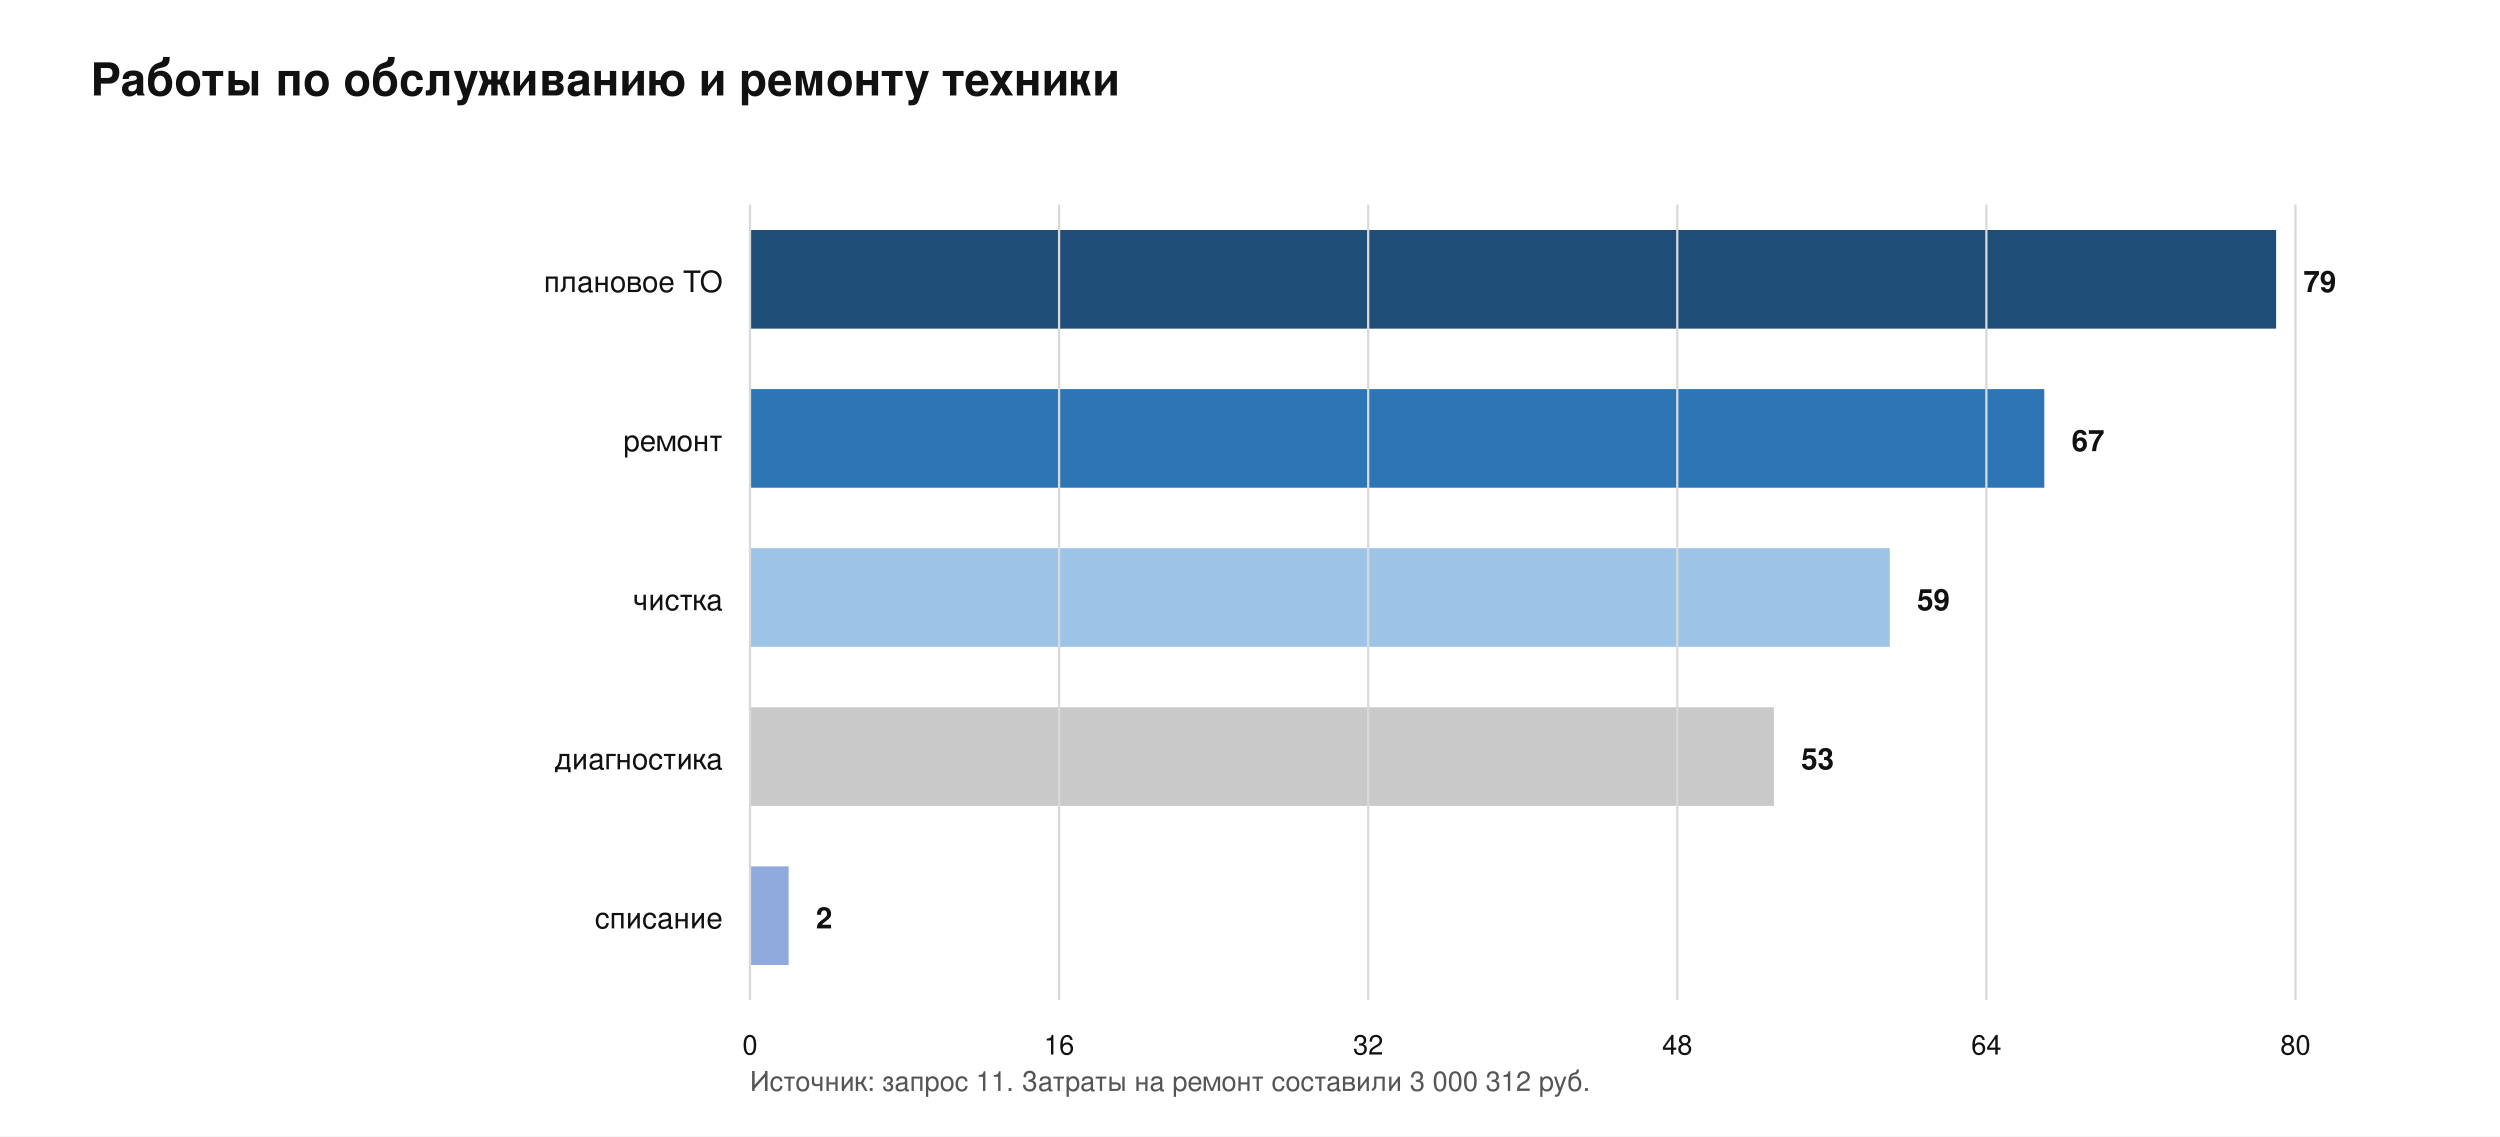
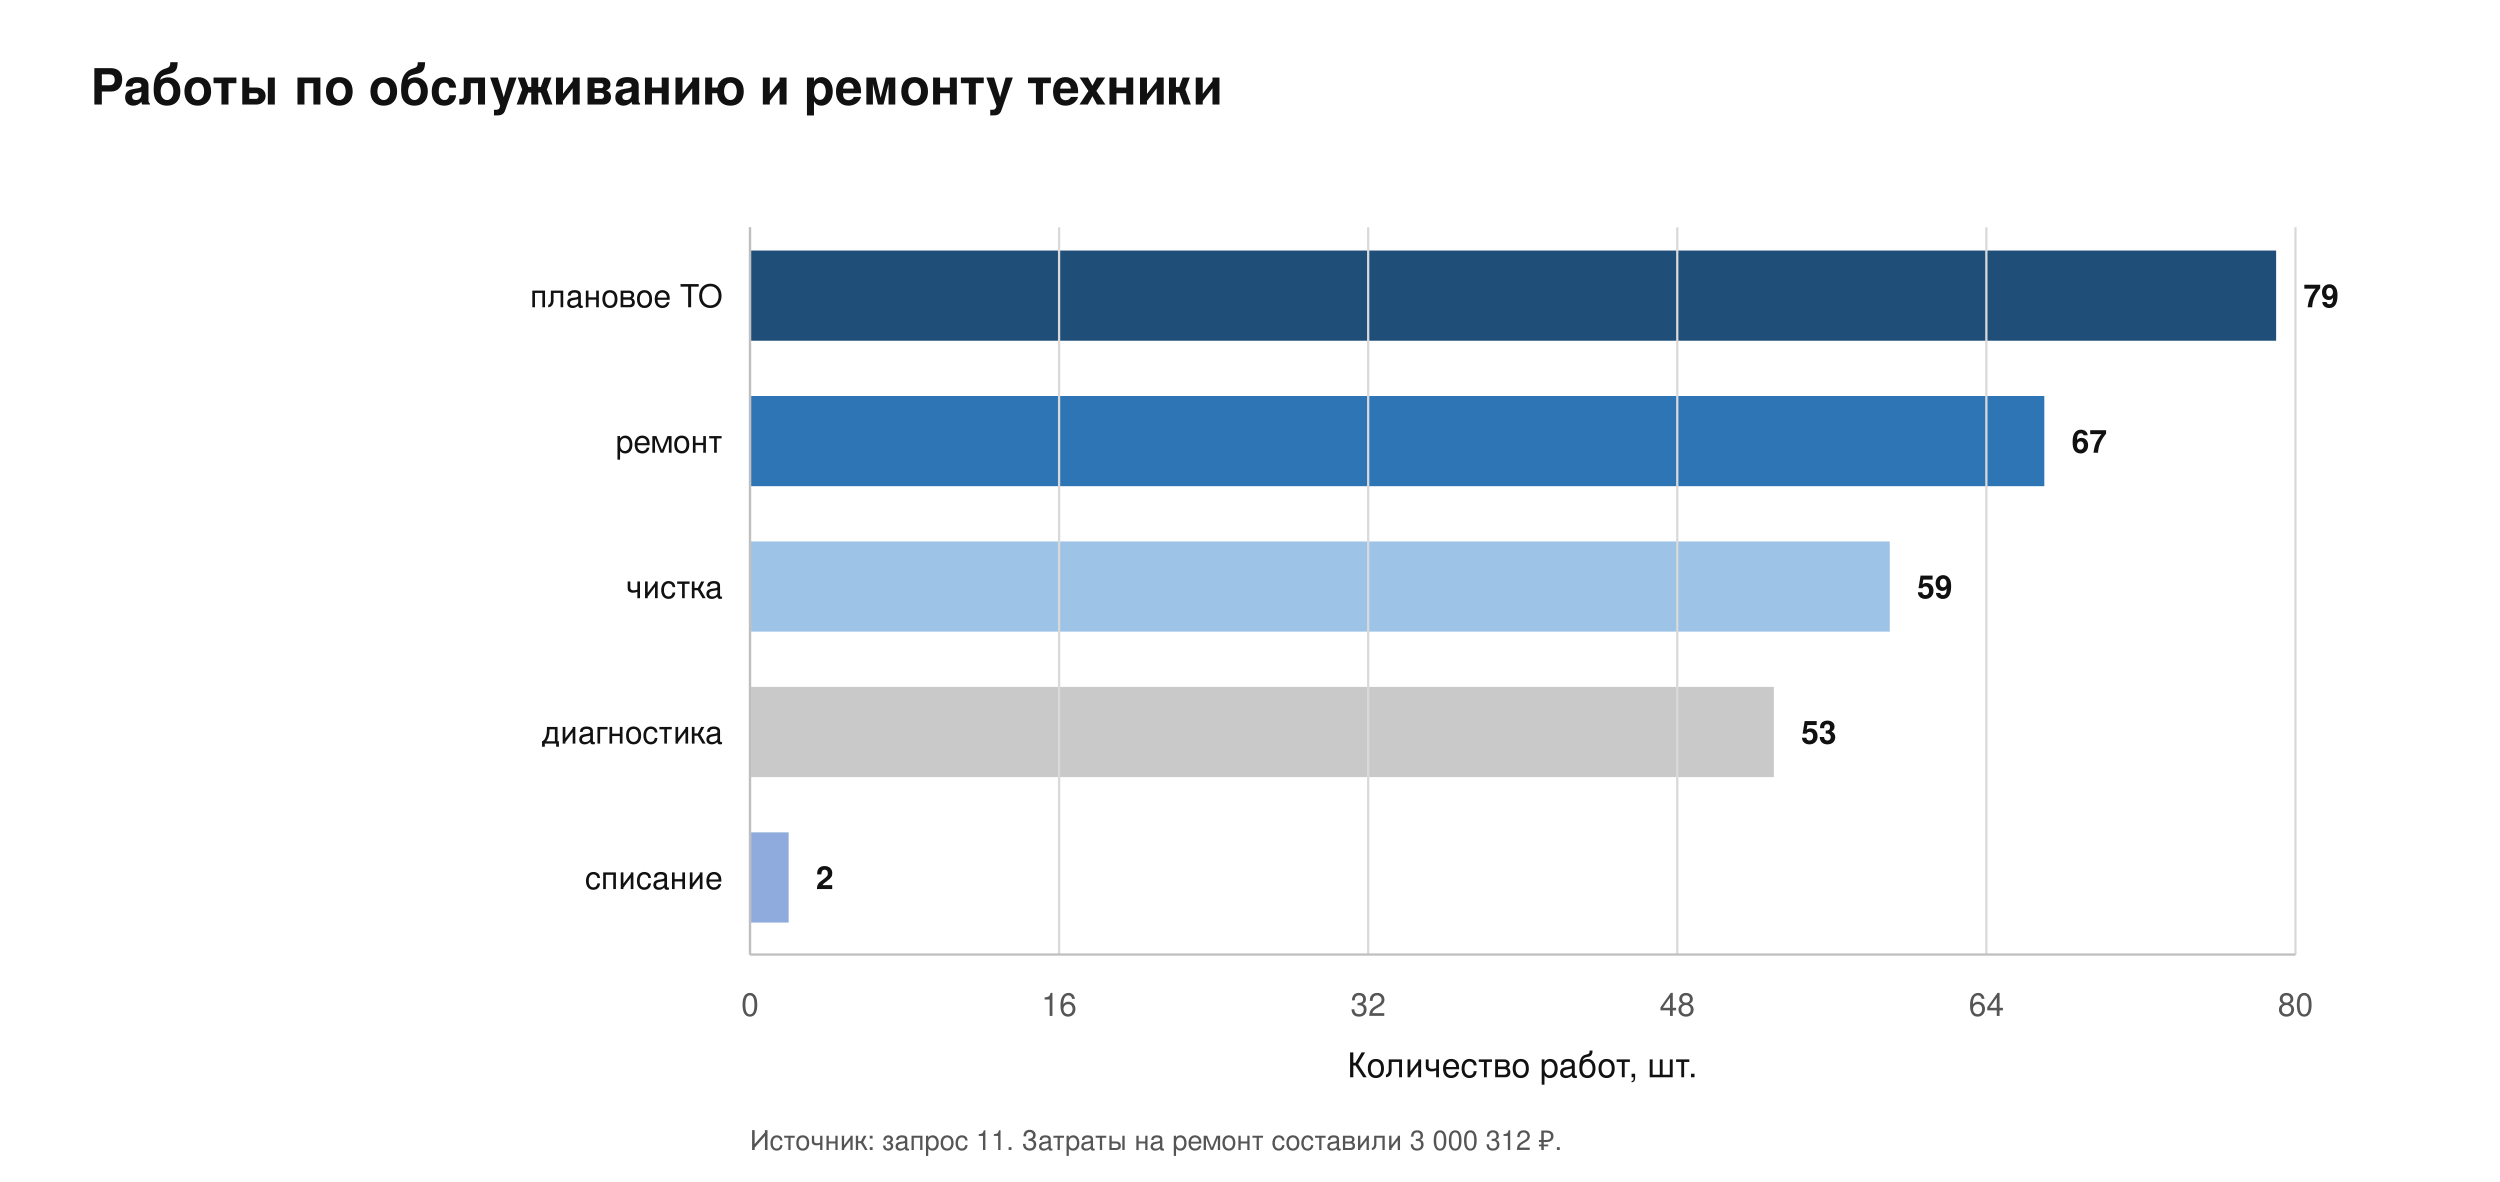
- <svg xmlns="http://www.w3.org/2000/svg" width="1100" height="500" viewBox="0 0 1100 500">
+ <svg xmlns="http://www.w3.org/2000/svg" width="1100" height="520" viewBox="0 0 1100 520">
  <rect width="100%" height="100%" fill="#ffffff" />
-   <text x="40" y="42" font-family="Helvetica, Arial, sans-serif" font-size="20" font-weight="bold" text-anchor="start" fill="#111111">Работы по обслуживанию и ремонту техники</text>
-   <rect x="330" y="101.2" width="671.5" height="43.4" fill="#1f4e79" stroke="none" stroke-width="0" />
-   <text x="318" y="128.5" font-family="Helvetica, Arial, sans-serif" font-size="13" font-weight="normal" text-anchor="end" fill="#111111">плановое ТО</text>
-   <text x="1013.5" y="128.5" font-family="Helvetica, Arial, sans-serif" font-size="13" font-weight="bold" text-anchor="start" fill="#111111">79</text>
-   <rect x="330" y="171.2" width="569.5" height="43.4" fill="#2e75b6" stroke="none" stroke-width="0" />
-   <text x="318" y="198.5" font-family="Helvetica, Arial, sans-serif" font-size="13" font-weight="normal" text-anchor="end" fill="#111111">ремонт</text>
-   <text x="911.5" y="198.5" font-family="Helvetica, Arial, sans-serif" font-size="13" font-weight="bold" text-anchor="start" fill="#111111">67</text>
-   <rect x="330" y="241.2" width="501.5" height="43.4" fill="#9dc3e6" stroke="none" stroke-width="0" />
-   <text x="318" y="268.5" font-family="Helvetica, Arial, sans-serif" font-size="13" font-weight="normal" text-anchor="end" fill="#111111">чистка</text>
-   <text x="843.5" y="268.5" font-family="Helvetica, Arial, sans-serif" font-size="13" font-weight="bold" text-anchor="start" fill="#111111">59</text>
-   <rect x="330" y="311.2" width="450.5" height="43.4" fill="#c9c9c9" stroke="none" stroke-width="0" />
-   <text x="318" y="338.5" font-family="Helvetica, Arial, sans-serif" font-size="13" font-weight="normal" text-anchor="end" fill="#111111">диагностика</text>
-   <text x="792.5" y="338.5" font-family="Helvetica, Arial, sans-serif" font-size="13" font-weight="bold" text-anchor="start" fill="#111111">53</text>
-   <rect x="330" y="381.2" width="17.0" height="43.4" fill="#8faadc" stroke="none" stroke-width="0" />
-   <text x="318" y="408.5" font-family="Helvetica, Arial, sans-serif" font-size="13" font-weight="normal" text-anchor="end" fill="#111111">списание</text>
-   <text x="359.0" y="408.5" font-family="Helvetica, Arial, sans-serif" font-size="13" font-weight="bold" text-anchor="start" fill="#111111">2</text>
-   <line x1="330.0" y1="90" x2="330.0" y2="440" stroke="#d9d9d9" stroke-width="1" />
-   <text x="330.0" y="464" font-family="Helvetica, Arial, sans-serif" font-size="12" font-weight="normal" text-anchor="middle" fill="#111111">0</text>
-   <line x1="466.0" y1="90" x2="466.0" y2="440" stroke="#d9d9d9" stroke-width="1" />
-   <text x="466.0" y="464" font-family="Helvetica, Arial, sans-serif" font-size="12" font-weight="normal" text-anchor="middle" fill="#111111">16</text>
-   <line x1="602.0" y1="90" x2="602.0" y2="440" stroke="#d9d9d9" stroke-width="1" />
-   <text x="602.0" y="464" font-family="Helvetica, Arial, sans-serif" font-size="12" font-weight="normal" text-anchor="middle" fill="#111111">32</text>
-   <line x1="738.0" y1="90" x2="738.0" y2="440" stroke="#d9d9d9" stroke-width="1" />
-   <text x="738.0" y="464" font-family="Helvetica, Arial, sans-serif" font-size="12" font-weight="normal" text-anchor="middle" fill="#111111">48</text>
-   <line x1="874.0" y1="90" x2="874.0" y2="440" stroke="#d9d9d9" stroke-width="1" />
-   <text x="874.0" y="464" font-family="Helvetica, Arial, sans-serif" font-size="12" font-weight="normal" text-anchor="middle" fill="#111111">64</text>
-   <line x1="1010.0" y1="90" x2="1010.0" y2="440" stroke="#d9d9d9" stroke-width="1" />
-   <text x="1010.0" y="464" font-family="Helvetica, Arial, sans-serif" font-size="12" font-weight="normal" text-anchor="middle" fill="#111111">80</text>
-   <text x="330" y="480" font-family="Helvetica, Arial, sans-serif" font-size="12" font-weight="normal" text-anchor="start" fill="#555555">Источник: запрос 11. Затраты на ремонт составили 3 000 312 руб.</text>
+   <text x="40" y="46" font-family="Helvetica, Arial, sans-serif" font-size="22" font-weight="bold" text-anchor="start" fill="#111111">Работы по обслуживанию и ремонту техники</text>
+   <rect x="330" y="110.24" width="671.5" height="39.68" fill="#1f4e79" stroke="none" stroke-width="0" />
+   <text x="318" y="135.2" font-family="Helvetica, Arial, sans-serif" font-size="14" font-weight="normal" text-anchor="end" fill="#111111">плановое ТО</text>
+   <text x="1013.5" y="135.2" font-family="Helvetica, Arial, sans-serif" font-size="14" font-weight="bold" text-anchor="start" fill="#111111">79</text>
+   <rect x="330" y="174.24" width="569.5" height="39.68" fill="#2e75b6" stroke="none" stroke-width="0" />
+   <text x="318" y="199.2" font-family="Helvetica, Arial, sans-serif" font-size="14" font-weight="normal" text-anchor="end" fill="#111111">ремонт</text>
+   <text x="911.5" y="199.2" font-family="Helvetica, Arial, sans-serif" font-size="14" font-weight="bold" text-anchor="start" fill="#111111">67</text>
+   <rect x="330" y="238.24" width="501.5" height="39.68" fill="#9dc3e6" stroke="none" stroke-width="0" />
+   <text x="318" y="263.2" font-family="Helvetica, Arial, sans-serif" font-size="14" font-weight="normal" text-anchor="end" fill="#111111">чистка</text>
+   <text x="843.5" y="263.2" font-family="Helvetica, Arial, sans-serif" font-size="14" font-weight="bold" text-anchor="start" fill="#111111">59</text>
+   <rect x="330" y="302.24" width="450.5" height="39.68" fill="#c9c9c9" stroke="none" stroke-width="0" />
+   <text x="318" y="327.2" font-family="Helvetica, Arial, sans-serif" font-size="14" font-weight="normal" text-anchor="end" fill="#111111">диагностика</text>
+   <text x="792.5" y="327.2" font-family="Helvetica, Arial, sans-serif" font-size="14" font-weight="bold" text-anchor="start" fill="#111111">53</text>
+   <rect x="330" y="366.24" width="17.0" height="39.68" fill="#8faadc" stroke="none" stroke-width="0" />
+   <text x="318" y="391.2" font-family="Helvetica, Arial, sans-serif" font-size="14" font-weight="normal" text-anchor="end" fill="#111111">списание</text>
+   <text x="359.0" y="391.2" font-family="Helvetica, Arial, sans-serif" font-size="14" font-weight="bold" text-anchor="start" fill="#111111">2</text>
+   <line x1="330.0" y1="100" x2="330.0" y2="420" stroke="#d9d9d9" stroke-width="1" />
+   <text x="330.0" y="447" font-family="Helvetica, Arial, sans-serif" font-size="14" font-weight="normal" text-anchor="middle" fill="#555555">0</text>
+   <line x1="466.0" y1="100" x2="466.0" y2="420" stroke="#d9d9d9" stroke-width="1" />
+   <text x="466.0" y="447" font-family="Helvetica, Arial, sans-serif" font-size="14" font-weight="normal" text-anchor="middle" fill="#555555">16</text>
+   <line x1="602.0" y1="100" x2="602.0" y2="420" stroke="#d9d9d9" stroke-width="1" />
+   <text x="602.0" y="447" font-family="Helvetica, Arial, sans-serif" font-size="14" font-weight="normal" text-anchor="middle" fill="#555555">32</text>
+   <line x1="738.0" y1="100" x2="738.0" y2="420" stroke="#d9d9d9" stroke-width="1" />
+   <text x="738.0" y="447" font-family="Helvetica, Arial, sans-serif" font-size="14" font-weight="normal" text-anchor="middle" fill="#555555">48</text>
+   <line x1="874.0" y1="100" x2="874.0" y2="420" stroke="#d9d9d9" stroke-width="1" />
+   <text x="874.0" y="447" font-family="Helvetica, Arial, sans-serif" font-size="14" font-weight="normal" text-anchor="middle" fill="#555555">64</text>
+   <line x1="1010.0" y1="100" x2="1010.0" y2="420" stroke="#d9d9d9" stroke-width="1" />
+   <text x="1010.0" y="447" font-family="Helvetica, Arial, sans-serif" font-size="14" font-weight="normal" text-anchor="middle" fill="#555555">80</text>
+   <line x1="330" y1="100" x2="330" y2="420" stroke="#bfbfbf" stroke-width="1" />
+   <line x1="330" y1="420" x2="1010" y2="420" stroke="#bfbfbf" stroke-width="1" />
+   <text x="670.0" y="474" font-family="Helvetica, Arial, sans-serif" font-size="15" font-weight="normal" text-anchor="middle" fill="#111111">Количество работ, шт.</text>
+   <text x="330" y="506" font-family="Helvetica, Arial, sans-serif" font-size="12" font-weight="normal" text-anchor="start" fill="#555555">Источник: запрос 11. Затраты на ремонт составили 3 000 312 ₽.</text>
</svg>
